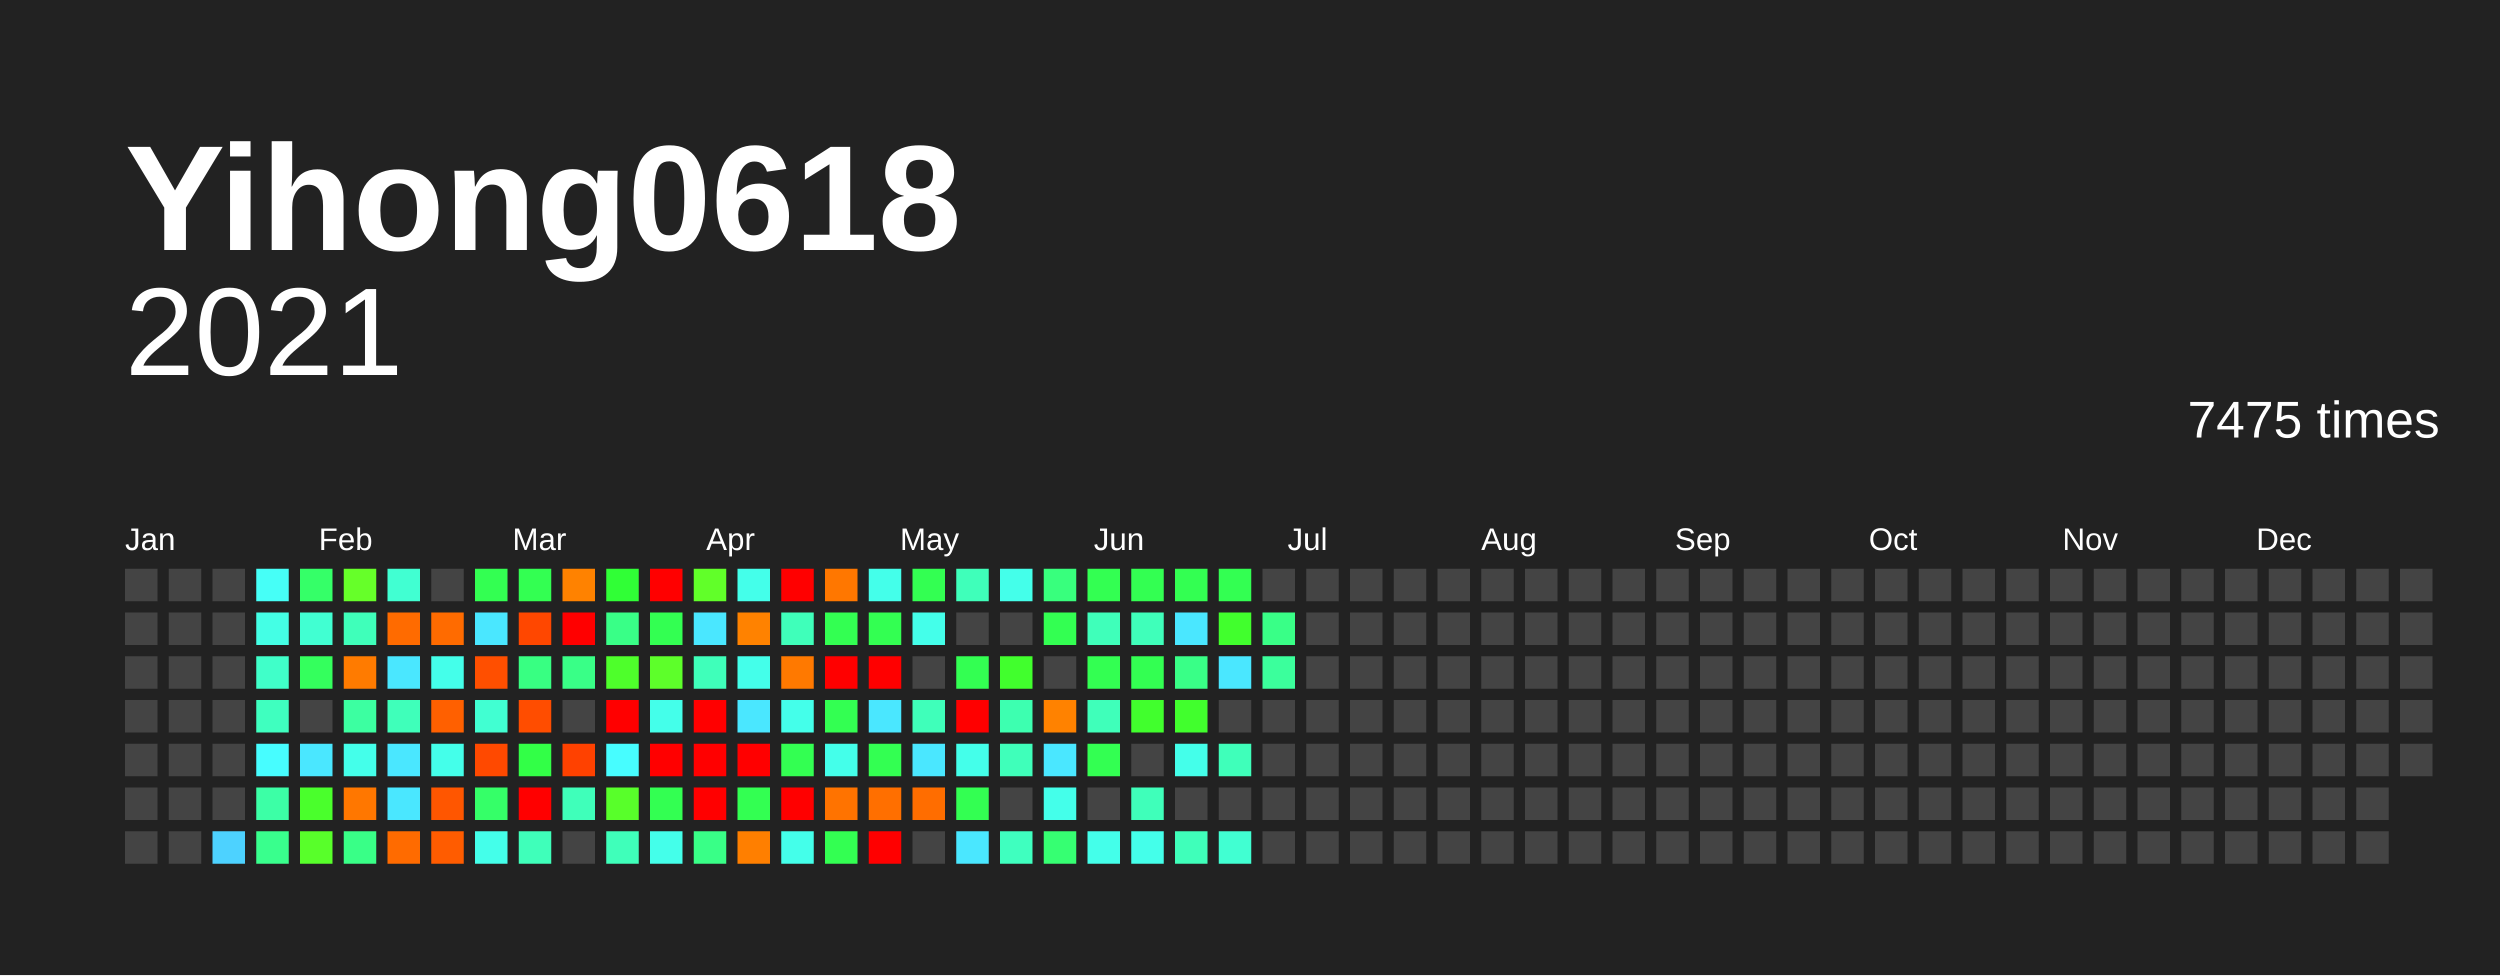
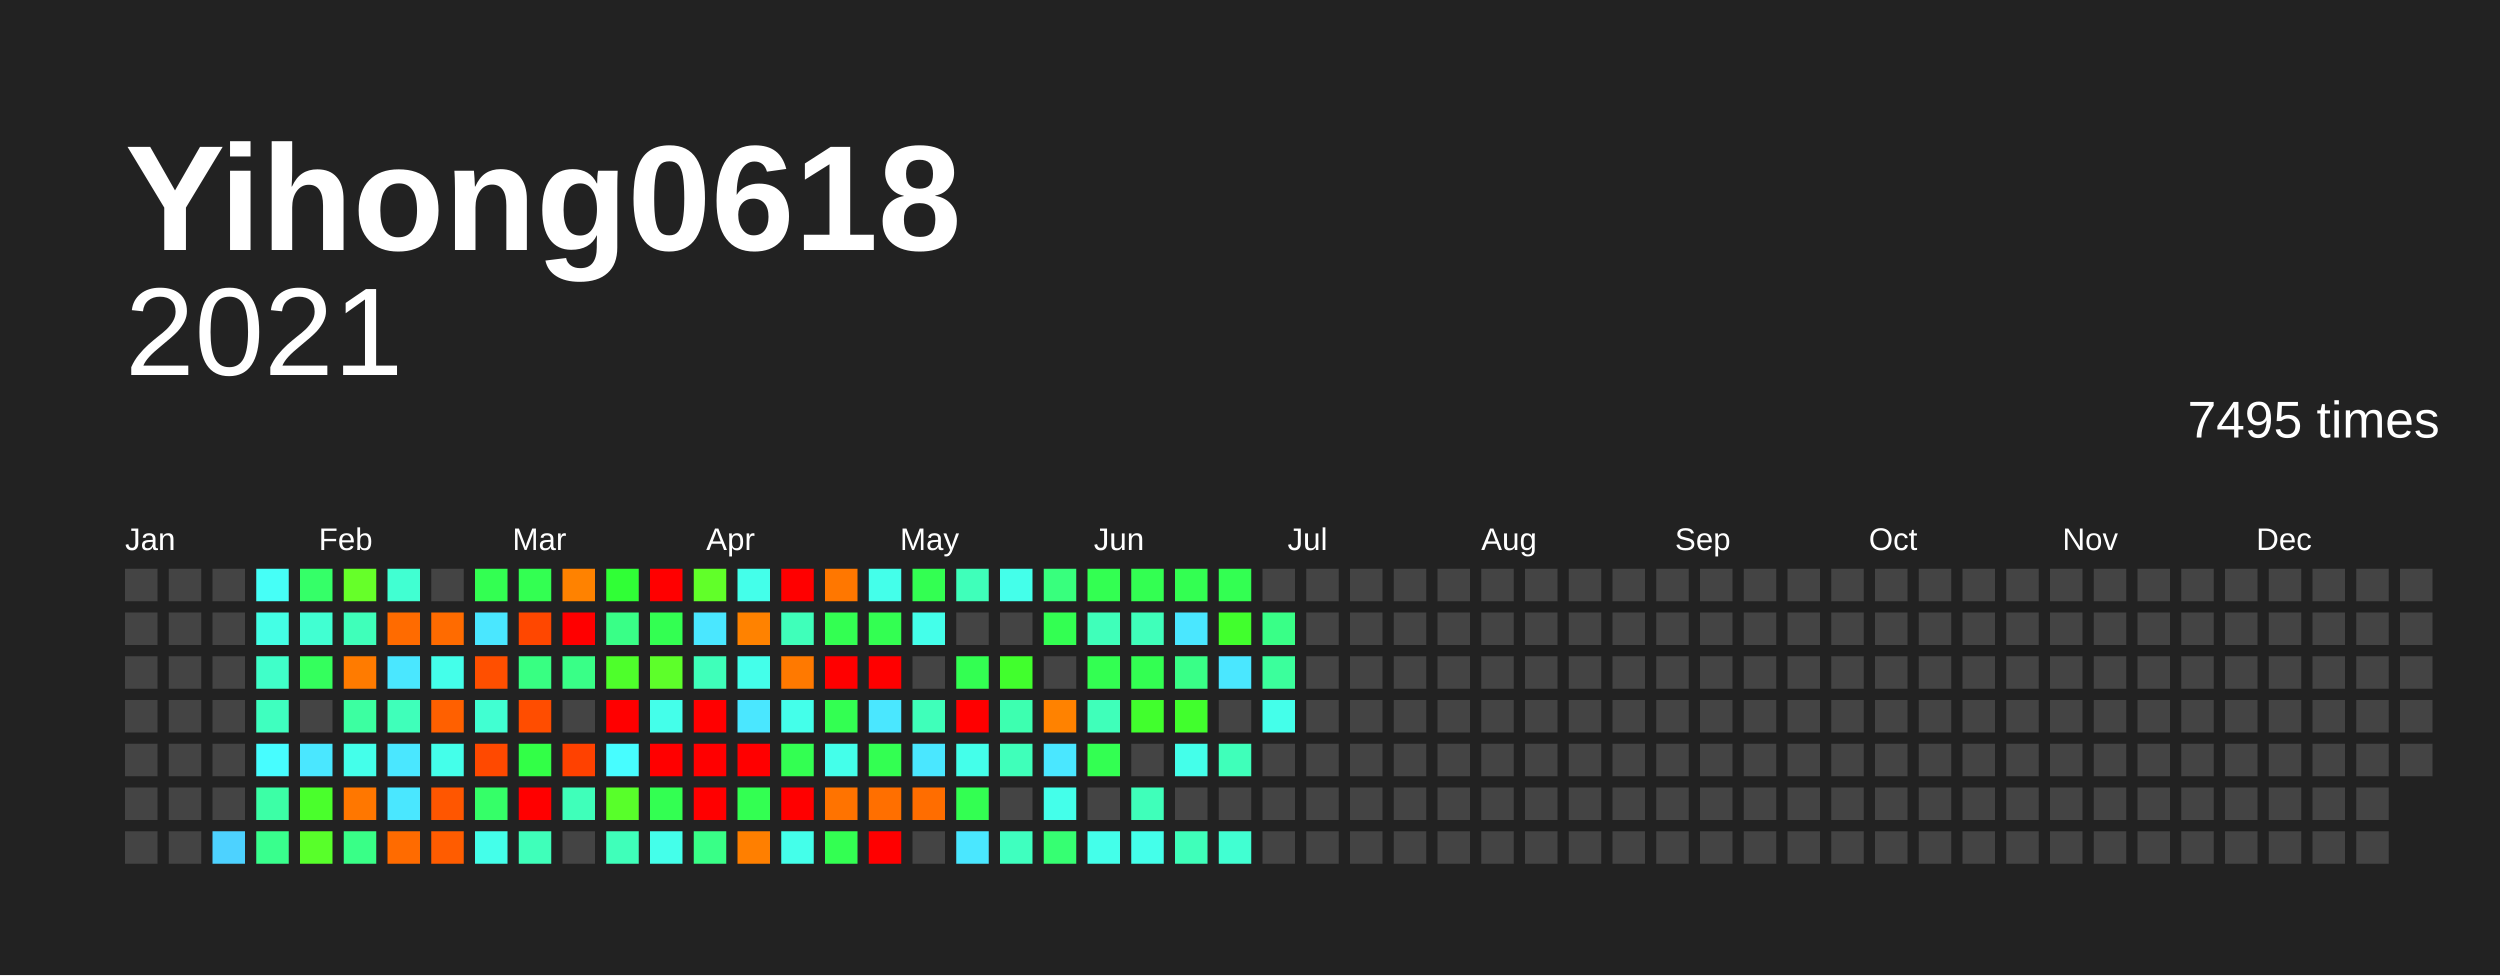
<svg xmlns="http://www.w3.org/2000/svg" baseProfile="full" height="78mm" version="1.1" viewBox="0,0,200,78" width="200mm">
  <defs />
  <rect fill="#222222" height="78" width="200" x="0" y="0" />
  <text fill="#FFFFFF" style="font-size:12px; font-family:Arial; font-weight:bold;" x="10" y="20">Yihong0618</text>
  <text alignment-baseline="hanging" fill="#FFFFFF" style="font-size:10.0px; font-family:Arial;" x="10" y="30">2021</text>
-   <text alignment-baseline="hanging" fill="#FFFFFF" style="font-size:4.125px; font-family:Arial;" x="175" y="35">7475 times</text>
+   <text alignment-baseline="hanging" fill="#FFFFFF" style="font-size:4.125px; font-family:Arial;" x="175" y="35">7495 times</text>
  <text fill="#FFFFFF" style="font-size:2.5px; font-family:Arial" x="10.0" y="44">Jan</text>
  <text fill="#FFFFFF" style="font-size:2.5px; font-family:Arial" x="25.5" y="44">Feb</text>
  <text fill="#FFFFFF" style="font-size:2.5px; font-family:Arial" x="41.0" y="44">Mar</text>
  <text fill="#FFFFFF" style="font-size:2.5px; font-family:Arial" x="56.5" y="44">Apr</text>
  <text fill="#FFFFFF" style="font-size:2.5px; font-family:Arial" x="72.0" y="44">May</text>
  <text fill="#FFFFFF" style="font-size:2.5px; font-family:Arial" x="87.5" y="44">Jun</text>
  <text fill="#FFFFFF" style="font-size:2.5px; font-family:Arial" x="103.0" y="44">Jul</text>
  <text fill="#FFFFFF" style="font-size:2.5px; font-family:Arial" x="118.5" y="44">Aug</text>
  <text fill="#FFFFFF" style="font-size:2.5px; font-family:Arial" x="134.0" y="44">Sep</text>
  <text fill="#FFFFFF" style="font-size:2.5px; font-family:Arial" x="149.5" y="44">Oct</text>
  <text fill="#FFFFFF" style="font-size:2.5px; font-family:Arial" x="165.0" y="44">Nov</text>
  <text fill="#FFFFFF" style="font-size:2.5px; font-family:Arial" x="180.5" y="44">Dec</text>
  <rect fill="#444444" height="2.6" width="2.6" x="10.0" y="45.5" />
  <rect fill="#444444" height="2.6" width="2.6" x="10.0" y="49.0" />
  <rect fill="#444444" height="2.6" width="2.6" x="10.0" y="52.5" />
  <rect fill="#444444" height="2.6" width="2.6" x="10.0" y="56.0" />
  <rect fill="#444444" height="2.6" width="2.6" x="10.0" y="59.5" />
  <rect fill="#444444" height="2.6" width="2.6" x="10.0" y="63.0" />
  <rect fill="#444444" height="2.6" width="2.6" x="10.0" y="66.5" />
  <rect fill="#444444" height="2.6" width="2.6" x="13.5" y="45.5" />
  <rect fill="#444444" height="2.6" width="2.6" x="13.5" y="49.0" />
  <rect fill="#444444" height="2.6" width="2.6" x="13.5" y="52.5" />
  <rect fill="#444444" height="2.6" width="2.6" x="13.5" y="56.0" />
  <rect fill="#444444" height="2.6" width="2.6" x="13.5" y="59.5" />
  <rect fill="#444444" height="2.6" width="2.6" x="13.5" y="63.0" />
  <rect fill="#444444" height="2.6" width="2.6" x="13.5" y="66.5" />
  <rect fill="#444444" height="2.6" width="2.6" x="17.0" y="45.5" />
  <rect fill="#444444" height="2.6" width="2.6" x="17.0" y="49.0" />
  <rect fill="#444444" height="2.6" width="2.6" x="17.0" y="52.5" />
  <rect fill="#444444" height="2.6" width="2.6" x="17.0" y="56.0" />
  <rect fill="#444444" height="2.6" width="2.6" x="17.0" y="59.5" />
  <rect fill="#444444" height="2.6" width="2.6" x="17.0" y="63.0" />
  <rect fill="#4dd2ff" height="2.6" width="2.6" x="17.0" y="66.5" />
  <rect fill="#46fff7" height="2.6" width="2.6" x="20.5" y="45.5" />
  <rect fill="#44ffe5" height="2.6" width="2.6" x="20.5" y="49.0" />
  <rect fill="#40ffc9" height="2.6" width="2.6" x="20.5" y="52.5" />
  <rect fill="#3fffbf" height="2.6" width="2.6" x="20.5" y="56.0" />
  <rect fill="#47fdff" height="2.6" width="2.6" x="20.5" y="59.5" />
  <rect fill="#3cffa6" height="2.6" width="2.6" x="20.5" y="63.0" />
  <rect fill="#39ff8d" height="2.6" width="2.6" x="20.5" y="66.5" />
  <rect fill="#35ff68" height="2.6" width="2.6" x="24.0" y="45.5" />
  <rect fill="#41ffd2" height="2.6" width="2.6" x="24.0" y="49.0" />
  <rect fill="#34ff5d" height="2.6" width="2.6" x="24.0" y="52.5" />
  <rect fill="#444444" height="2.6" width="2.6" x="24.0" y="56.0" />
  <rect fill="#4ae7ff" height="2.6" width="2.6" x="24.0" y="59.5" />
  <rect fill="#4aff2c" height="2.6" width="2.6" x="24.0" y="63.0" />
  <rect fill="#58ff2a" height="2.6" width="2.6" x="24.0" y="66.5" />
  <rect fill="#66ff29" height="2.6" width="2.6" x="27.5" y="45.5" />
  <rect fill="#3fffba" height="2.6" width="2.6" x="27.5" y="49.0" />
  <rect fill="#ff7b00" height="2.6" width="2.6" x="27.5" y="52.5" />
  <rect fill="#3cffa1" height="2.6" width="2.6" x="27.5" y="56.0" />
  <rect fill="#44ffea" height="2.6" width="2.6" x="27.5" y="59.5" />
  <rect fill="#ff7700" height="2.6" width="2.6" x="27.5" y="63.0" />
  <rect fill="#39ff87" height="2.6" width="2.6" x="27.5" y="66.5" />
  <rect fill="#41ffd2" height="2.6" width="2.6" x="31.0" y="45.5" />
  <rect fill="#ff6b00" height="2.6" width="2.6" x="31.0" y="49.0" />
  <rect fill="#4ae7ff" height="2.6" width="2.6" x="31.0" y="52.5" />
  <rect fill="#3fffba" height="2.6" width="2.6" x="31.0" y="56.0" />
  <rect fill="#4ae7ff" height="2.6" width="2.6" x="31.0" y="59.5" />
  <rect fill="#4ae7ff" height="2.6" width="2.6" x="31.0" y="63.0" />
  <rect fill="#ff6b00" height="2.6" width="2.6" x="31.0" y="66.5" />
  <rect fill="#444444" height="2.6" width="2.6" x="34.5" y="45.5" />
  <rect fill="#ff6b00" height="2.6" width="2.6" x="34.5" y="49.0" />
  <rect fill="#44ffea" height="2.6" width="2.6" x="34.5" y="52.5" />
  <rect fill="#ff6000" height="2.6" width="2.6" x="34.5" y="56.0" />
  <rect fill="#44ffea" height="2.6" width="2.6" x="34.5" y="59.5" />
  <rect fill="#ff5600" height="2.6" width="2.6" x="34.5" y="63.0" />
  <rect fill="#ff5c00" height="2.6" width="2.6" x="34.5" y="66.5" />
  <rect fill="#33ff52" height="2.6" width="2.6" x="38.0" y="45.5" />
  <rect fill="#4ae7ff" height="2.6" width="2.6" x="38.0" y="49.0" />
  <rect fill="#ff4f00" height="2.6" width="2.6" x="38.0" y="52.5" />
  <rect fill="#41ffd2" height="2.6" width="2.6" x="38.0" y="56.0" />
  <rect fill="#ff4900" height="2.6" width="2.6" x="38.0" y="59.5" />
  <rect fill="#35ff68" height="2.6" width="2.6" x="38.0" y="63.0" />
  <rect fill="#44ffea" height="2.6" width="2.6" x="38.0" y="66.5" />
  <rect fill="#33ff52" height="2.6" width="2.6" x="41.5" y="45.5" />
  <rect fill="#ff4700" height="2.6" width="2.6" x="41.5" y="49.0" />
  <rect fill="#38ff82" height="2.6" width="2.6" x="41.5" y="52.5" />
  <rect fill="#ff4d00" height="2.6" width="2.6" x="41.5" y="56.0" />
  <rect fill="#32ff47" height="2.6" width="2.6" x="41.5" y="59.5" />
  <rect fill="red" height="2.6" width="2.6" x="41.5" y="63.0" />
  <rect fill="#3fffba" height="2.6" width="2.6" x="41.5" y="66.5" />
  <rect fill="#ff8200" height="2.6" width="2.6" x="45.0" y="45.5" />
  <rect fill="red" height="2.6" width="2.6" x="45.0" y="49.0" />
  <rect fill="#39ff87" height="2.6" width="2.6" x="45.0" y="52.5" />
  <rect fill="#444444" height="2.6" width="2.6" x="45.0" y="56.0" />
  <rect fill="#ff4100" height="2.6" width="2.6" x="45.0" y="59.5" />
  <rect fill="#3fffba" height="2.6" width="2.6" x="45.0" y="63.0" />
  <rect fill="#444444" height="2.6" width="2.6" x="45.0" y="66.5" />
  <rect fill="#30ff36" height="2.6" width="2.6" x="48.5" y="45.5" />
  <rect fill="#39ff87" height="2.6" width="2.6" x="48.5" y="49.0" />
  <rect fill="#4eff2b" height="2.6" width="2.6" x="48.5" y="52.5" />
  <rect fill="red" height="2.6" width="2.6" x="48.5" y="56.0" />
  <rect fill="#47fdff" height="2.6" width="2.6" x="48.5" y="59.5" />
  <rect fill="#58ff2a" height="2.6" width="2.6" x="48.5" y="63.0" />
  <rect fill="#3fffba" height="2.6" width="2.6" x="48.5" y="66.5" />
  <rect fill="red" height="2.6" width="2.6" x="52.0" y="45.5" />
  <rect fill="#33ff52" height="2.6" width="2.6" x="52.0" y="49.0" />
  <rect fill="#5dff2a" height="2.6" width="2.6" x="52.0" y="52.5" />
  <rect fill="#44ffea" height="2.6" width="2.6" x="52.0" y="56.0" />
  <rect fill="red" height="2.6" width="2.6" x="52.0" y="59.5" />
  <rect fill="#33ff52" height="2.6" width="2.6" x="52.0" y="63.0" />
  <rect fill="#44ffea" height="2.6" width="2.6" x="52.0" y="66.5" />
  <rect fill="#61ff29" height="2.6" width="2.6" x="55.5" y="45.5" />
  <rect fill="#4ae7ff" height="2.6" width="2.6" x="55.5" y="49.0" />
  <rect fill="#3fffba" height="2.6" width="2.6" x="55.5" y="52.5" />
  <rect fill="red" height="2.6" width="2.6" x="55.5" y="56.0" />
  <rect fill="red" height="2.6" width="2.6" x="55.5" y="59.5" />
  <rect fill="red" height="2.6" width="2.6" x="55.5" y="63.0" />
  <rect fill="#39ff87" height="2.6" width="2.6" x="55.5" y="66.5" />
  <rect fill="#44ffea" height="2.6" width="2.6" x="59.0" y="45.5" />
  <rect fill="#ff8200" height="2.6" width="2.6" x="59.0" y="49.0" />
  <rect fill="#44ffea" height="2.6" width="2.6" x="59.0" y="52.5" />
  <rect fill="#4ae7ff" height="2.6" width="2.6" x="59.0" y="56.0" />
  <rect fill="red" height="2.6" width="2.6" x="59.0" y="59.5" />
  <rect fill="#33ff52" height="2.6" width="2.6" x="59.0" y="63.0" />
  <rect fill="#ff7f00" height="2.6" width="2.6" x="59.0" y="66.5" />
  <rect fill="red" height="2.6" width="2.6" x="62.5" y="45.5" />
  <rect fill="#3fffba" height="2.6" width="2.6" x="62.5" y="49.0" />
  <rect fill="#ff7900" height="2.6" width="2.6" x="62.5" y="52.5" />
  <rect fill="#44ffea" height="2.6" width="2.6" x="62.5" y="56.0" />
  <rect fill="#33ff52" height="2.6" width="2.6" x="62.5" y="59.5" />
  <rect fill="red" height="2.6" width="2.6" x="62.5" y="63.0" />
  <rect fill="#44ffea" height="2.6" width="2.6" x="62.5" y="66.5" />
  <rect fill="#ff7700" height="2.6" width="2.6" x="66.0" y="45.5" />
  <rect fill="#33ff52" height="2.6" width="2.6" x="66.0" y="49.0" />
  <rect fill="red" height="2.6" width="2.6" x="66.0" y="52.5" />
  <rect fill="#33ff52" height="2.6" width="2.6" x="66.0" y="56.0" />
  <rect fill="#44ffea" height="2.6" width="2.6" x="66.0" y="59.5" />
  <rect fill="#ff7300" height="2.6" width="2.6" x="66.0" y="63.0" />
  <rect fill="#33ff52" height="2.6" width="2.6" x="66.0" y="66.5" />
  <rect fill="#44ffea" height="2.6" width="2.6" x="69.5" y="45.5" />
  <rect fill="#33ff52" height="2.6" width="2.6" x="69.5" y="49.0" />
  <rect fill="red" height="2.6" width="2.6" x="69.5" y="52.5" />
  <rect fill="#4ae7ff" height="2.6" width="2.6" x="69.5" y="56.0" />
  <rect fill="#33ff52" height="2.6" width="2.6" x="69.5" y="59.5" />
  <rect fill="#ff6f00" height="2.6" width="2.6" x="69.5" y="63.0" />
  <rect fill="red" height="2.6" width="2.6" x="69.5" y="66.5" />
  <rect fill="#33ff52" height="2.6" width="2.6" x="73.0" y="45.5" />
  <rect fill="#44ffea" height="2.6" width="2.6" x="73.0" y="49.0" />
  <rect fill="#444444" height="2.6" width="2.6" x="73.0" y="52.5" />
  <rect fill="#3fffba" height="2.6" width="2.6" x="73.0" y="56.0" />
  <rect fill="#4ae7ff" height="2.6" width="2.6" x="73.0" y="59.5" />
  <rect fill="#ff6d00" height="2.6" width="2.6" x="73.0" y="63.0" />
  <rect fill="#444444" height="2.6" width="2.6" x="73.0" y="66.5" />
  <rect fill="#3fffba" height="2.6" width="2.6" x="76.5" y="45.5" />
  <rect fill="#444444" height="2.6" width="2.6" x="76.5" y="49.0" />
  <rect fill="#33ff52" height="2.6" width="2.6" x="76.5" y="52.5" />
  <rect fill="red" height="2.6" width="2.6" x="76.5" y="56.0" />
  <rect fill="#44ffea" height="2.6" width="2.6" x="76.5" y="59.5" />
  <rect fill="#33ff52" height="2.6" width="2.6" x="76.5" y="63.0" />
  <rect fill="#4ae7ff" height="2.6" width="2.6" x="76.5" y="66.5" />
  <rect fill="#44ffea" height="2.6" width="2.6" x="80.0" y="45.5" />
  <rect fill="#444444" height="2.6" width="2.6" x="80.0" y="49.0" />
  <rect fill="#41ff2d" height="2.6" width="2.6" x="80.0" y="52.5" />
  <rect fill="#3dffb0" height="2.6" width="2.6" x="80.0" y="56.0" />
  <rect fill="#3fffba" height="2.6" width="2.6" x="80.0" y="59.5" />
  <rect fill="#444444" height="2.6" width="2.6" x="80.0" y="63.0" />
  <rect fill="#3fffbf" height="2.6" width="2.6" x="80.0" y="66.5" />
  <rect fill="#38ff7d" height="2.6" width="2.6" x="83.5" y="45.5" />
  <rect fill="#33ff52" height="2.6" width="2.6" x="83.5" y="49.0" />
  <rect fill="#444444" height="2.6" width="2.6" x="83.5" y="52.5" />
  <rect fill="#ff8200" height="2.6" width="2.6" x="83.5" y="56.0" />
  <rect fill="#4ae7ff" height="2.6" width="2.6" x="83.5" y="59.5" />
  <rect fill="#44ffea" height="2.6" width="2.6" x="83.5" y="63.0" />
  <rect fill="#36ff72" height="2.6" width="2.6" x="83.5" y="66.5" />
  <rect fill="#33ff52" height="2.6" width="2.6" x="87.0" y="45.5" />
  <rect fill="#3fffba" height="2.6" width="2.6" x="87.0" y="49.0" />
  <rect fill="#33ff52" height="2.6" width="2.6" x="87.0" y="52.5" />
  <rect fill="#3fffba" height="2.6" width="2.6" x="87.0" y="56.0" />
  <rect fill="#33ff52" height="2.6" width="2.6" x="87.0" y="59.5" />
  <rect fill="#444444" height="2.6" width="2.6" x="87.0" y="63.0" />
  <rect fill="#44ffea" height="2.6" width="2.6" x="87.0" y="66.5" />
  <rect fill="#33ff52" height="2.6" width="2.6" x="90.5" y="45.5" />
  <rect fill="#3fffba" height="2.6" width="2.6" x="90.5" y="49.0" />
  <rect fill="#33ff52" height="2.6" width="2.6" x="90.5" y="52.5" />
  <rect fill="#41ff2d" height="2.6" width="2.6" x="90.5" y="56.0" />
  <rect fill="#444444" height="2.6" width="2.6" x="90.5" y="59.5" />
  <rect fill="#3fffba" height="2.6" width="2.6" x="90.5" y="63.0" />
  <rect fill="#44ffea" height="2.6" width="2.6" x="90.5" y="66.5" />
  <rect fill="#33ff52" height="2.6" width="2.6" x="94.0" y="45.5" />
  <rect fill="#4ae7ff" height="2.6" width="2.6" x="94.0" y="49.0" />
  <rect fill="#39ff87" height="2.6" width="2.6" x="94.0" y="52.5" />
  <rect fill="#41ff2d" height="2.6" width="2.6" x="94.0" y="56.0" />
  <rect fill="#44ffea" height="2.6" width="2.6" x="94.0" y="59.5" />
  <rect fill="#444444" height="2.6" width="2.6" x="94.0" y="63.0" />
  <rect fill="#3fffba" height="2.6" width="2.6" x="94.0" y="66.5" />
  <rect fill="#33ff52" height="2.6" width="2.6" x="97.5" y="45.5" />
  <rect fill="#41ff2d" height="2.6" width="2.6" x="97.5" y="49.0" />
  <rect fill="#4ae7ff" height="2.6" width="2.6" x="97.5" y="52.5" />
  <rect fill="#444444" height="2.6" width="2.6" x="97.5" y="56.0" />
  <rect fill="#3fffba" height="2.6" width="2.6" x="97.5" y="59.5" />
  <rect fill="#444444" height="2.6" width="2.6" x="97.5" y="63.0" />
  <rect fill="#41ffd2" height="2.6" width="2.6" x="97.5" y="66.5" />
  <rect fill="#444444" height="2.6" width="2.6" x="101.0" y="45.5" />
  <rect fill="#39ff87" height="2.6" width="2.6" x="101.0" y="49.0" />
  <rect fill="#3bff9c" height="2.6" width="2.6" x="101.0" y="52.5" />
-   <rect fill="#444444" height="2.6" width="2.6" x="101.0" y="56.0" />
+   <rect fill="#44ffea" height="2.6" width="2.6" x="101.0" y="56.0" />
  <rect fill="#444444" height="2.6" width="2.6" x="101.0" y="59.5" />
  <rect fill="#444444" height="2.6" width="2.6" x="101.0" y="63.0" />
  <rect fill="#444444" height="2.6" width="2.6" x="101.0" y="66.5" />
  <rect fill="#444444" height="2.6" width="2.6" x="104.5" y="45.5" />
  <rect fill="#444444" height="2.6" width="2.6" x="104.5" y="49.0" />
  <rect fill="#444444" height="2.6" width="2.6" x="104.5" y="52.5" />
  <rect fill="#444444" height="2.6" width="2.6" x="104.5" y="56.0" />
  <rect fill="#444444" height="2.6" width="2.6" x="104.5" y="59.5" />
  <rect fill="#444444" height="2.6" width="2.6" x="104.5" y="63.0" />
  <rect fill="#444444" height="2.6" width="2.6" x="104.5" y="66.5" />
  <rect fill="#444444" height="2.6" width="2.6" x="108.0" y="45.5" />
  <rect fill="#444444" height="2.6" width="2.6" x="108.0" y="49.0" />
  <rect fill="#444444" height="2.6" width="2.6" x="108.0" y="52.5" />
  <rect fill="#444444" height="2.6" width="2.6" x="108.0" y="56.0" />
  <rect fill="#444444" height="2.6" width="2.6" x="108.0" y="59.5" />
  <rect fill="#444444" height="2.6" width="2.6" x="108.0" y="63.0" />
  <rect fill="#444444" height="2.6" width="2.6" x="108.0" y="66.5" />
  <rect fill="#444444" height="2.6" width="2.6" x="111.5" y="45.5" />
  <rect fill="#444444" height="2.6" width="2.6" x="111.5" y="49.0" />
  <rect fill="#444444" height="2.6" width="2.6" x="111.5" y="52.5" />
  <rect fill="#444444" height="2.6" width="2.6" x="111.5" y="56.0" />
  <rect fill="#444444" height="2.6" width="2.6" x="111.5" y="59.5" />
  <rect fill="#444444" height="2.6" width="2.6" x="111.5" y="63.0" />
  <rect fill="#444444" height="2.6" width="2.6" x="111.5" y="66.5" />
  <rect fill="#444444" height="2.6" width="2.6" x="115.0" y="45.5" />
  <rect fill="#444444" height="2.6" width="2.6" x="115.0" y="49.0" />
  <rect fill="#444444" height="2.6" width="2.6" x="115.0" y="52.5" />
  <rect fill="#444444" height="2.6" width="2.6" x="115.0" y="56.0" />
  <rect fill="#444444" height="2.6" width="2.6" x="115.0" y="59.5" />
  <rect fill="#444444" height="2.6" width="2.6" x="115.0" y="63.0" />
  <rect fill="#444444" height="2.6" width="2.6" x="115.0" y="66.5" />
  <rect fill="#444444" height="2.6" width="2.6" x="118.5" y="45.5" />
  <rect fill="#444444" height="2.6" width="2.6" x="118.5" y="49.0" />
  <rect fill="#444444" height="2.6" width="2.6" x="118.5" y="52.5" />
  <rect fill="#444444" height="2.6" width="2.6" x="118.5" y="56.0" />
  <rect fill="#444444" height="2.6" width="2.6" x="118.5" y="59.5" />
  <rect fill="#444444" height="2.6" width="2.6" x="118.5" y="63.0" />
  <rect fill="#444444" height="2.6" width="2.6" x="118.5" y="66.5" />
  <rect fill="#444444" height="2.6" width="2.6" x="122.0" y="45.5" />
  <rect fill="#444444" height="2.6" width="2.6" x="122.0" y="49.0" />
  <rect fill="#444444" height="2.6" width="2.6" x="122.0" y="52.5" />
  <rect fill="#444444" height="2.6" width="2.6" x="122.0" y="56.0" />
  <rect fill="#444444" height="2.6" width="2.6" x="122.0" y="59.5" />
  <rect fill="#444444" height="2.6" width="2.6" x="122.0" y="63.0" />
  <rect fill="#444444" height="2.6" width="2.6" x="122.0" y="66.5" />
  <rect fill="#444444" height="2.6" width="2.6" x="125.5" y="45.5" />
  <rect fill="#444444" height="2.6" width="2.6" x="125.5" y="49.0" />
  <rect fill="#444444" height="2.6" width="2.6" x="125.5" y="52.5" />
  <rect fill="#444444" height="2.6" width="2.6" x="125.5" y="56.0" />
  <rect fill="#444444" height="2.6" width="2.6" x="125.5" y="59.5" />
  <rect fill="#444444" height="2.6" width="2.6" x="125.5" y="63.0" />
  <rect fill="#444444" height="2.6" width="2.6" x="125.5" y="66.5" />
  <rect fill="#444444" height="2.6" width="2.6" x="129.0" y="45.5" />
  <rect fill="#444444" height="2.6" width="2.6" x="129.0" y="49.0" />
  <rect fill="#444444" height="2.6" width="2.6" x="129.0" y="52.5" />
  <rect fill="#444444" height="2.6" width="2.6" x="129.0" y="56.0" />
  <rect fill="#444444" height="2.6" width="2.6" x="129.0" y="59.5" />
  <rect fill="#444444" height="2.6" width="2.6" x="129.0" y="63.0" />
  <rect fill="#444444" height="2.6" width="2.6" x="129.0" y="66.5" />
  <rect fill="#444444" height="2.6" width="2.6" x="132.5" y="45.5" />
  <rect fill="#444444" height="2.6" width="2.6" x="132.5" y="49.0" />
  <rect fill="#444444" height="2.6" width="2.6" x="132.5" y="52.5" />
  <rect fill="#444444" height="2.6" width="2.6" x="132.5" y="56.0" />
  <rect fill="#444444" height="2.6" width="2.6" x="132.5" y="59.5" />
  <rect fill="#444444" height="2.6" width="2.6" x="132.5" y="63.0" />
  <rect fill="#444444" height="2.6" width="2.6" x="132.5" y="66.5" />
  <rect fill="#444444" height="2.6" width="2.6" x="136.0" y="45.5" />
  <rect fill="#444444" height="2.6" width="2.6" x="136.0" y="49.0" />
  <rect fill="#444444" height="2.6" width="2.6" x="136.0" y="52.5" />
  <rect fill="#444444" height="2.6" width="2.6" x="136.0" y="56.0" />
  <rect fill="#444444" height="2.6" width="2.6" x="136.0" y="59.5" />
  <rect fill="#444444" height="2.6" width="2.6" x="136.0" y="63.0" />
  <rect fill="#444444" height="2.6" width="2.6" x="136.0" y="66.5" />
  <rect fill="#444444" height="2.6" width="2.6" x="139.5" y="45.5" />
  <rect fill="#444444" height="2.6" width="2.6" x="139.5" y="49.0" />
  <rect fill="#444444" height="2.6" width="2.6" x="139.5" y="52.5" />
  <rect fill="#444444" height="2.6" width="2.6" x="139.5" y="56.0" />
  <rect fill="#444444" height="2.6" width="2.6" x="139.5" y="59.5" />
  <rect fill="#444444" height="2.6" width="2.6" x="139.5" y="63.0" />
  <rect fill="#444444" height="2.6" width="2.6" x="139.5" y="66.5" />
  <rect fill="#444444" height="2.6" width="2.6" x="143.0" y="45.5" />
  <rect fill="#444444" height="2.6" width="2.6" x="143.0" y="49.0" />
  <rect fill="#444444" height="2.6" width="2.6" x="143.0" y="52.5" />
  <rect fill="#444444" height="2.6" width="2.6" x="143.0" y="56.0" />
  <rect fill="#444444" height="2.6" width="2.6" x="143.0" y="59.5" />
  <rect fill="#444444" height="2.6" width="2.6" x="143.0" y="63.0" />
  <rect fill="#444444" height="2.6" width="2.6" x="143.0" y="66.5" />
  <rect fill="#444444" height="2.6" width="2.6" x="146.5" y="45.5" />
  <rect fill="#444444" height="2.6" width="2.6" x="146.5" y="49.0" />
  <rect fill="#444444" height="2.6" width="2.6" x="146.5" y="52.5" />
  <rect fill="#444444" height="2.6" width="2.6" x="146.5" y="56.0" />
  <rect fill="#444444" height="2.6" width="2.6" x="146.5" y="59.5" />
  <rect fill="#444444" height="2.6" width="2.6" x="146.5" y="63.0" />
  <rect fill="#444444" height="2.6" width="2.6" x="146.5" y="66.5" />
  <rect fill="#444444" height="2.6" width="2.6" x="150.0" y="45.5" />
  <rect fill="#444444" height="2.6" width="2.6" x="150.0" y="49.0" />
  <rect fill="#444444" height="2.6" width="2.6" x="150.0" y="52.5" />
  <rect fill="#444444" height="2.6" width="2.6" x="150.0" y="56.0" />
  <rect fill="#444444" height="2.6" width="2.6" x="150.0" y="59.5" />
  <rect fill="#444444" height="2.6" width="2.6" x="150.0" y="63.0" />
  <rect fill="#444444" height="2.6" width="2.6" x="150.0" y="66.5" />
  <rect fill="#444444" height="2.6" width="2.6" x="153.5" y="45.5" />
  <rect fill="#444444" height="2.6" width="2.6" x="153.5" y="49.0" />
  <rect fill="#444444" height="2.6" width="2.6" x="153.5" y="52.5" />
  <rect fill="#444444" height="2.6" width="2.6" x="153.5" y="56.0" />
  <rect fill="#444444" height="2.6" width="2.6" x="153.5" y="59.5" />
  <rect fill="#444444" height="2.6" width="2.6" x="153.5" y="63.0" />
  <rect fill="#444444" height="2.6" width="2.6" x="153.5" y="66.5" />
  <rect fill="#444444" height="2.6" width="2.6" x="157.0" y="45.5" />
  <rect fill="#444444" height="2.6" width="2.6" x="157.0" y="49.0" />
  <rect fill="#444444" height="2.6" width="2.6" x="157.0" y="52.5" />
  <rect fill="#444444" height="2.6" width="2.6" x="157.0" y="56.0" />
  <rect fill="#444444" height="2.6" width="2.6" x="157.0" y="59.5" />
  <rect fill="#444444" height="2.6" width="2.6" x="157.0" y="63.0" />
  <rect fill="#444444" height="2.6" width="2.6" x="157.0" y="66.5" />
  <rect fill="#444444" height="2.6" width="2.6" x="160.5" y="45.5" />
  <rect fill="#444444" height="2.6" width="2.6" x="160.5" y="49.0" />
  <rect fill="#444444" height="2.6" width="2.6" x="160.5" y="52.5" />
  <rect fill="#444444" height="2.6" width="2.6" x="160.5" y="56.0" />
  <rect fill="#444444" height="2.6" width="2.6" x="160.5" y="59.5" />
  <rect fill="#444444" height="2.6" width="2.6" x="160.5" y="63.0" />
  <rect fill="#444444" height="2.6" width="2.6" x="160.5" y="66.5" />
  <rect fill="#444444" height="2.6" width="2.6" x="164.0" y="45.5" />
  <rect fill="#444444" height="2.6" width="2.6" x="164.0" y="49.0" />
  <rect fill="#444444" height="2.6" width="2.6" x="164.0" y="52.5" />
  <rect fill="#444444" height="2.6" width="2.6" x="164.0" y="56.0" />
  <rect fill="#444444" height="2.6" width="2.6" x="164.0" y="59.5" />
  <rect fill="#444444" height="2.6" width="2.6" x="164.0" y="63.0" />
  <rect fill="#444444" height="2.6" width="2.6" x="164.0" y="66.5" />
  <rect fill="#444444" height="2.6" width="2.6" x="167.5" y="45.5" />
  <rect fill="#444444" height="2.6" width="2.6" x="167.5" y="49.0" />
  <rect fill="#444444" height="2.6" width="2.6" x="167.5" y="52.5" />
  <rect fill="#444444" height="2.6" width="2.6" x="167.5" y="56.0" />
  <rect fill="#444444" height="2.6" width="2.6" x="167.5" y="59.5" />
  <rect fill="#444444" height="2.6" width="2.6" x="167.5" y="63.0" />
  <rect fill="#444444" height="2.6" width="2.6" x="167.5" y="66.5" />
  <rect fill="#444444" height="2.6" width="2.6" x="171.0" y="45.5" />
  <rect fill="#444444" height="2.6" width="2.6" x="171.0" y="49.0" />
  <rect fill="#444444" height="2.6" width="2.6" x="171.0" y="52.5" />
  <rect fill="#444444" height="2.6" width="2.6" x="171.0" y="56.0" />
  <rect fill="#444444" height="2.6" width="2.6" x="171.0" y="59.5" />
  <rect fill="#444444" height="2.6" width="2.6" x="171.0" y="63.0" />
  <rect fill="#444444" height="2.6" width="2.6" x="171.0" y="66.5" />
  <rect fill="#444444" height="2.6" width="2.6" x="174.5" y="45.5" />
  <rect fill="#444444" height="2.6" width="2.6" x="174.5" y="49.0" />
  <rect fill="#444444" height="2.6" width="2.6" x="174.5" y="52.5" />
  <rect fill="#444444" height="2.6" width="2.6" x="174.5" y="56.0" />
  <rect fill="#444444" height="2.6" width="2.6" x="174.5" y="59.5" />
  <rect fill="#444444" height="2.6" width="2.6" x="174.5" y="63.0" />
  <rect fill="#444444" height="2.6" width="2.6" x="174.5" y="66.5" />
  <rect fill="#444444" height="2.6" width="2.6" x="178.0" y="45.5" />
  <rect fill="#444444" height="2.6" width="2.6" x="178.0" y="49.0" />
  <rect fill="#444444" height="2.6" width="2.6" x="178.0" y="52.5" />
  <rect fill="#444444" height="2.6" width="2.6" x="178.0" y="56.0" />
  <rect fill="#444444" height="2.6" width="2.6" x="178.0" y="59.5" />
  <rect fill="#444444" height="2.6" width="2.6" x="178.0" y="63.0" />
  <rect fill="#444444" height="2.6" width="2.6" x="178.0" y="66.5" />
  <rect fill="#444444" height="2.6" width="2.6" x="181.5" y="45.5" />
  <rect fill="#444444" height="2.6" width="2.6" x="181.5" y="49.0" />
  <rect fill="#444444" height="2.6" width="2.6" x="181.5" y="52.5" />
  <rect fill="#444444" height="2.6" width="2.6" x="181.5" y="56.0" />
  <rect fill="#444444" height="2.6" width="2.6" x="181.5" y="59.5" />
  <rect fill="#444444" height="2.6" width="2.6" x="181.5" y="63.0" />
  <rect fill="#444444" height="2.6" width="2.6" x="181.5" y="66.5" />
  <rect fill="#444444" height="2.6" width="2.6" x="185.0" y="45.5" />
  <rect fill="#444444" height="2.6" width="2.6" x="185.0" y="49.0" />
  <rect fill="#444444" height="2.6" width="2.6" x="185.0" y="52.5" />
  <rect fill="#444444" height="2.6" width="2.6" x="185.0" y="56.0" />
  <rect fill="#444444" height="2.6" width="2.6" x="185.0" y="59.5" />
  <rect fill="#444444" height="2.6" width="2.6" x="185.0" y="63.0" />
  <rect fill="#444444" height="2.6" width="2.6" x="185.0" y="66.5" />
  <rect fill="#444444" height="2.6" width="2.6" x="188.5" y="45.5" />
  <rect fill="#444444" height="2.6" width="2.6" x="188.5" y="49.0" />
  <rect fill="#444444" height="2.6" width="2.6" x="188.5" y="52.5" />
  <rect fill="#444444" height="2.6" width="2.6" x="188.5" y="56.0" />
  <rect fill="#444444" height="2.6" width="2.6" x="188.5" y="59.5" />
  <rect fill="#444444" height="2.6" width="2.6" x="188.5" y="63.0" />
  <rect fill="#444444" height="2.6" width="2.6" x="188.5" y="66.5" />
  <rect fill="#444444" height="2.6" width="2.6" x="192.0" y="45.5" />
  <rect fill="#444444" height="2.6" width="2.6" x="192.0" y="49.0" />
  <rect fill="#444444" height="2.6" width="2.6" x="192.0" y="52.5" />
  <rect fill="#444444" height="2.6" width="2.6" x="192.0" y="56.0" />
  <rect fill="#444444" height="2.6" width="2.6" x="192.0" y="59.5" />
</svg>
